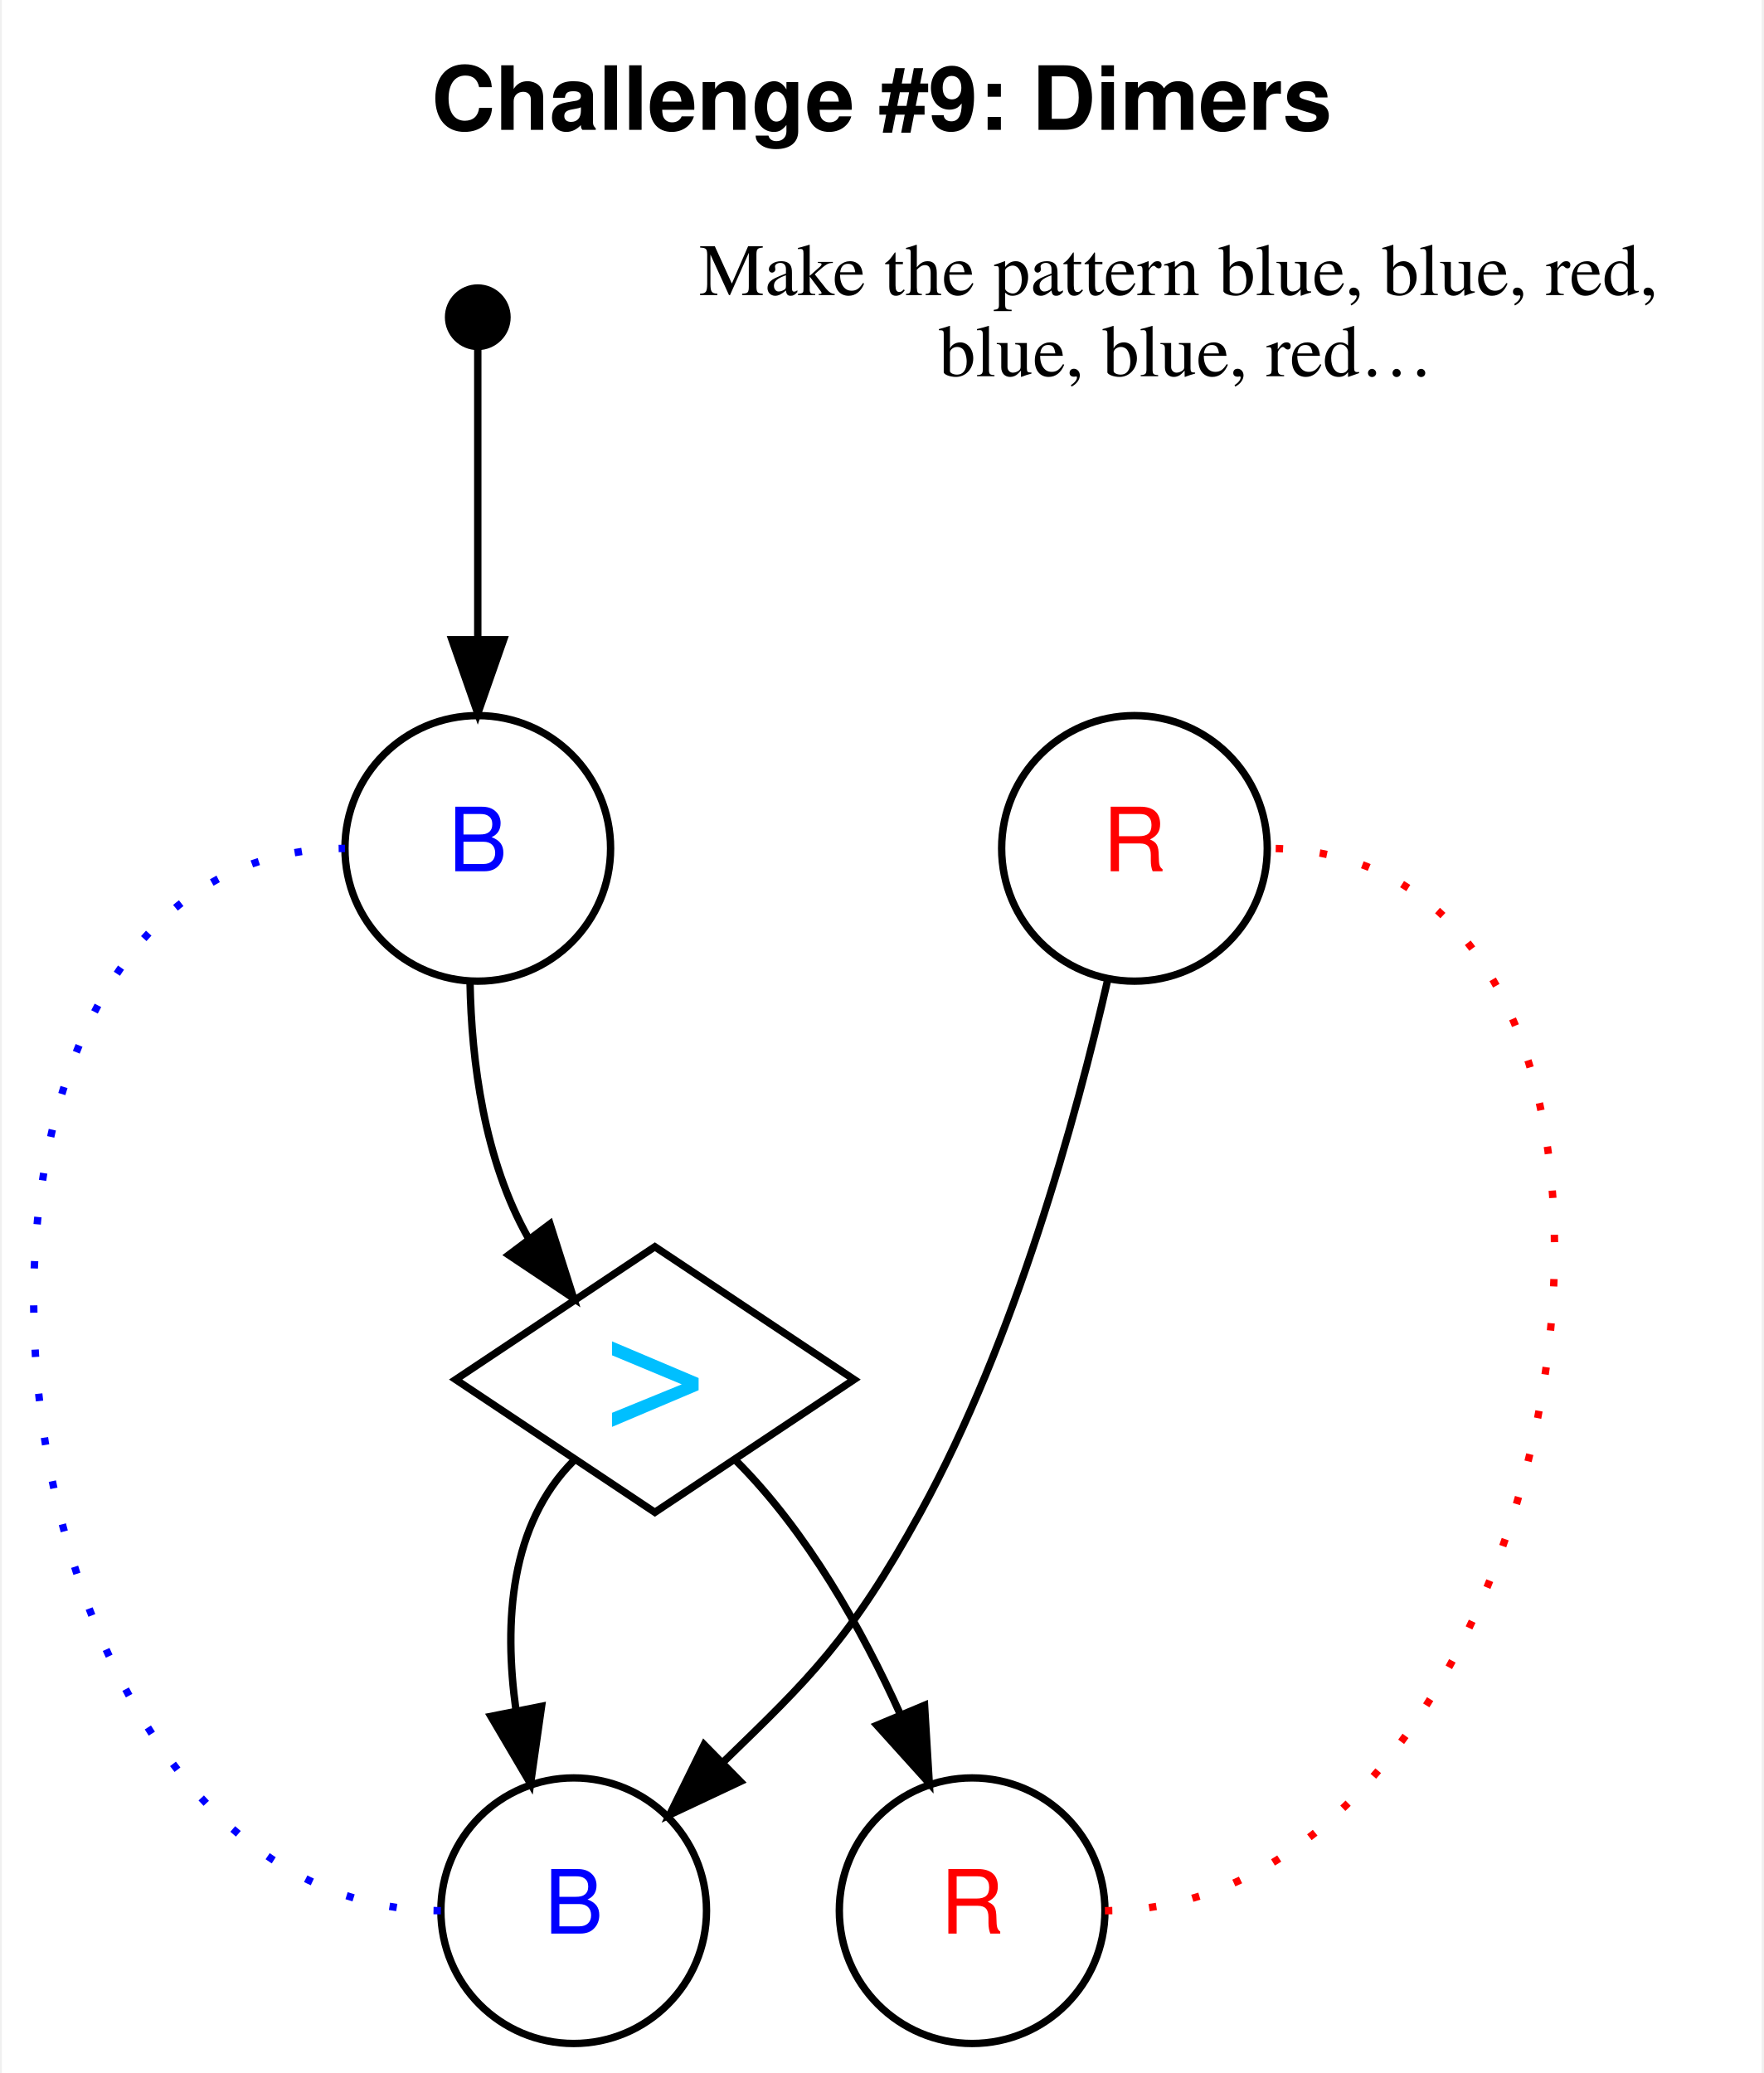
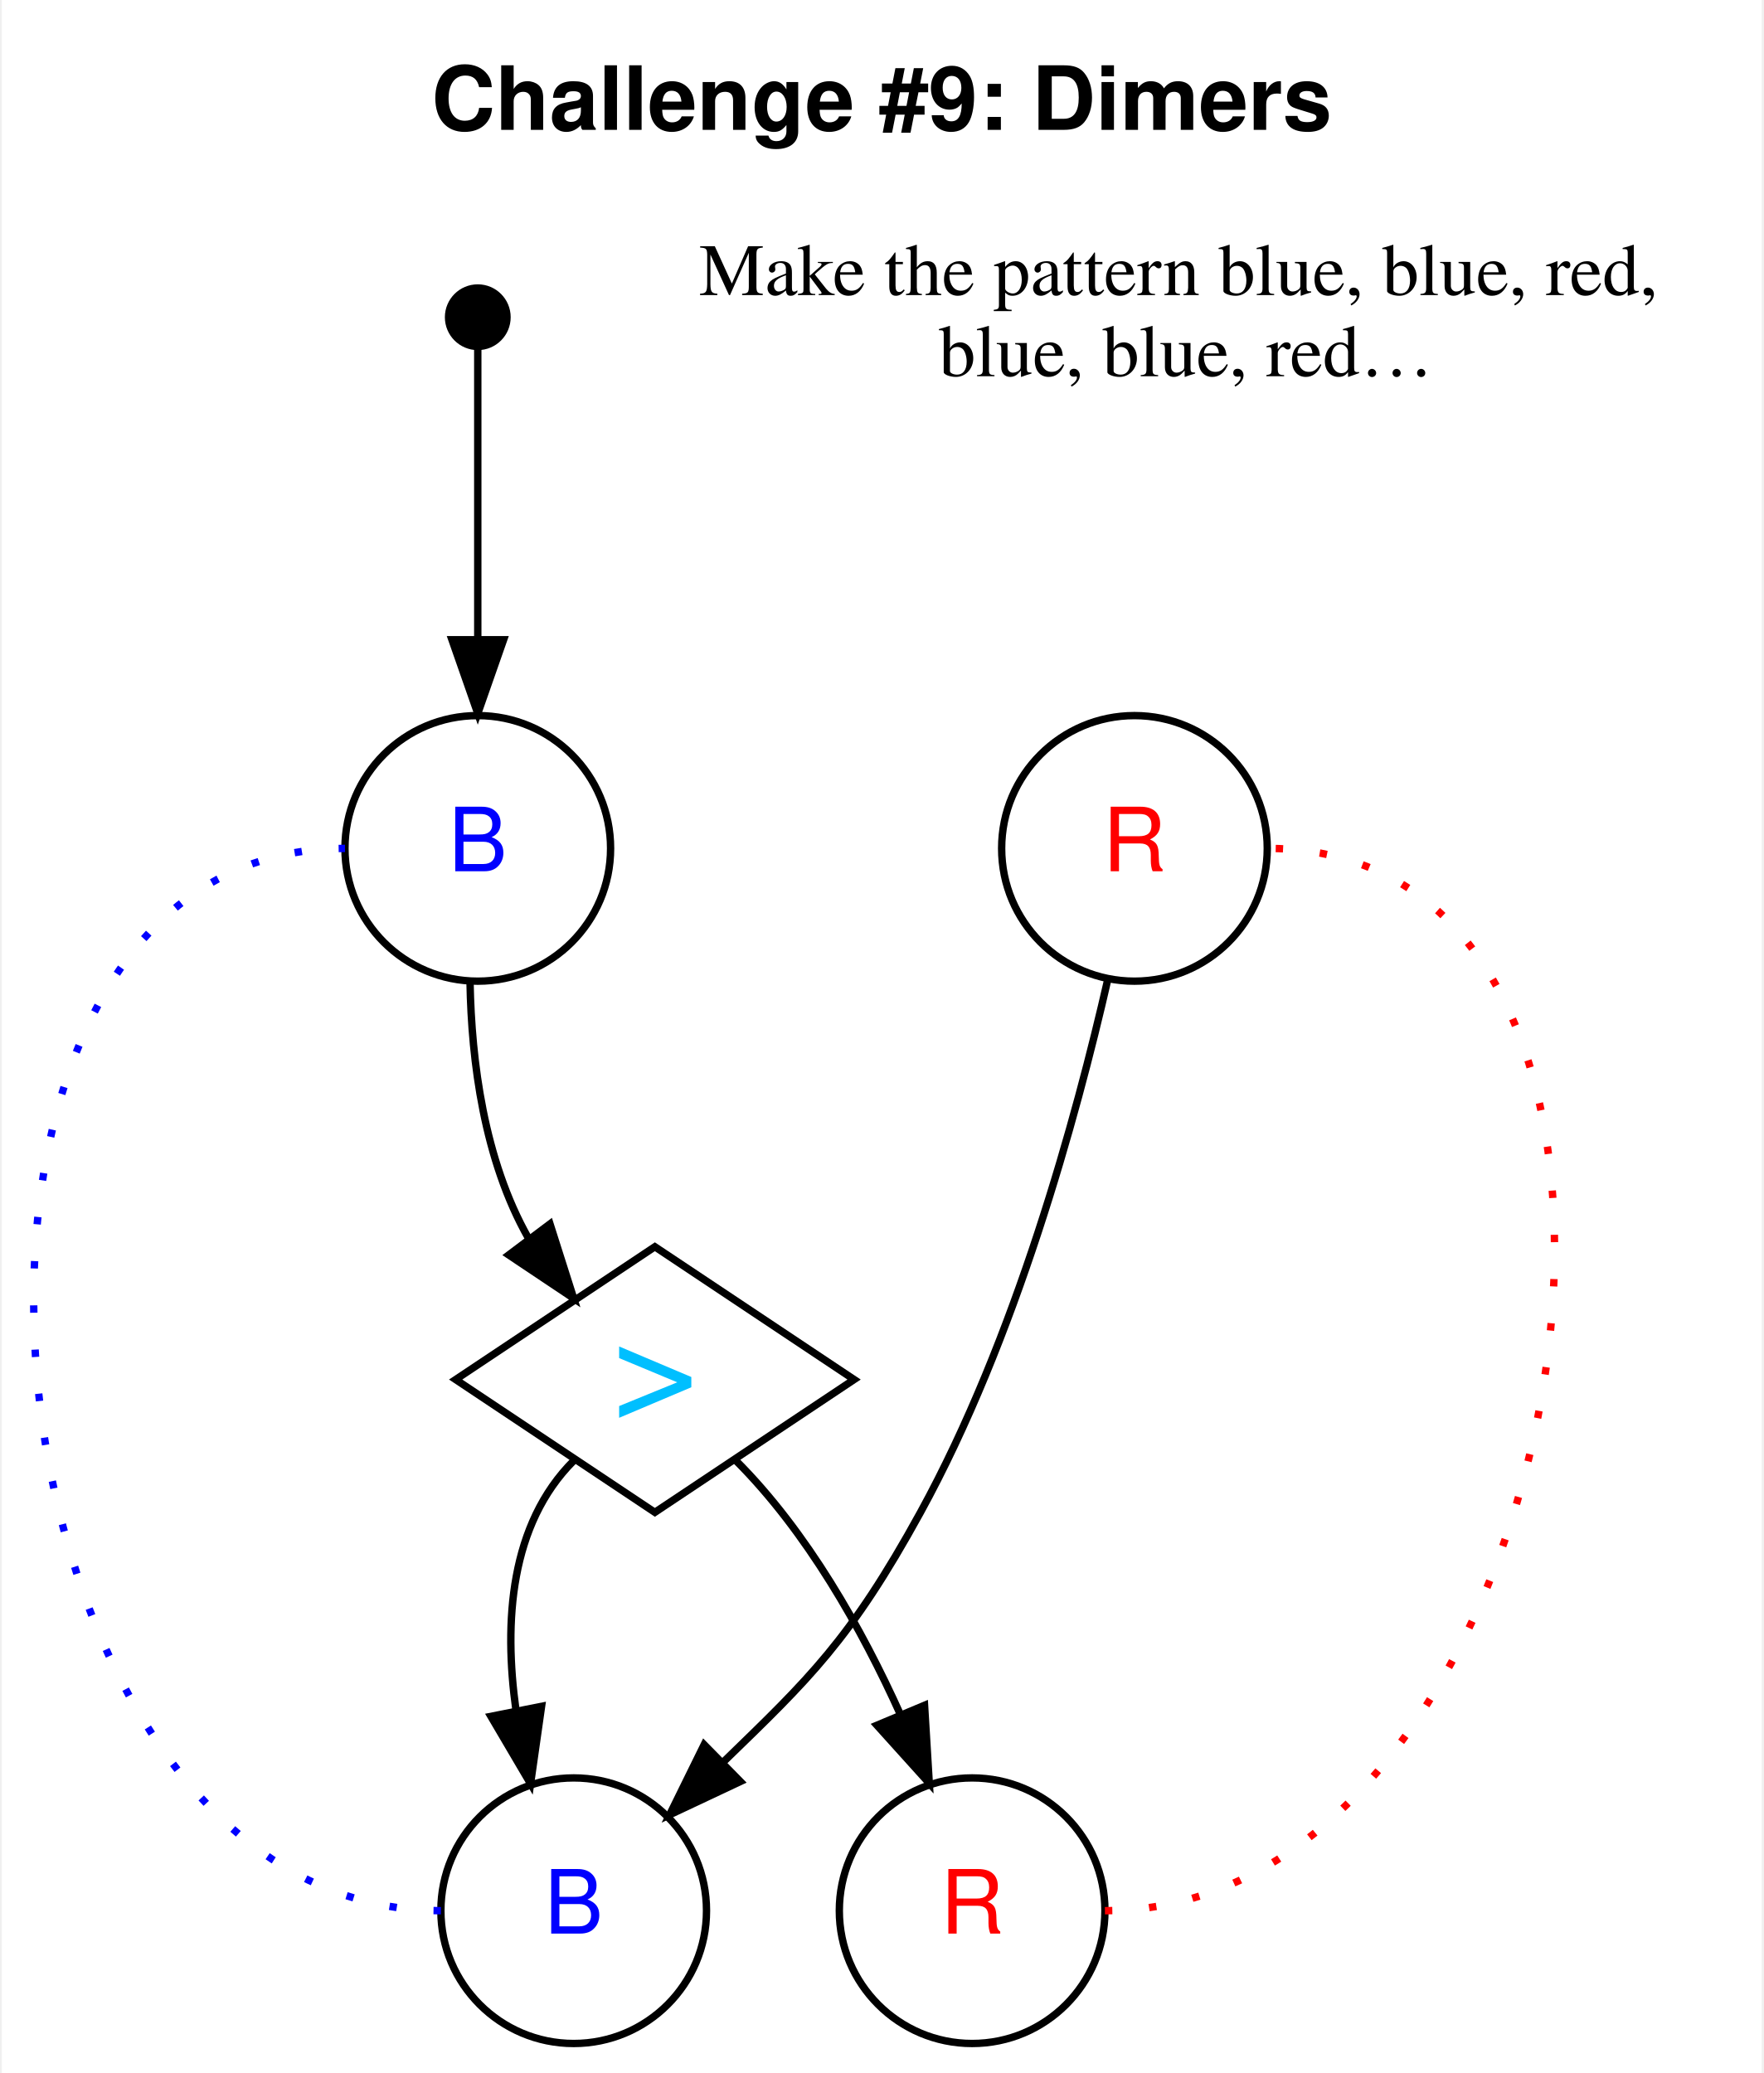
<svg xmlns="http://www.w3.org/2000/svg" width="239pt" height="281pt" viewBox="0.00 0.00 238.51 281.00">
  <g id="graph0" class="graph" transform="scale(1 1) rotate(0) translate(4 277)">
    <polygon fill="#ffffff" stroke="transparent" points="-4,4 -4,-277 234.508,-277 234.508,4 -4,4" />
    <text text-anchor="middle" x="115.254" y="-259.4" font-family="Helvetica,sans-Serif" font-weight="bold" font-size="12.00" fill="#000000">Challenge #9: Dimers</text>
    <g id="node1" class="node">
      <ellipse fill="#000000" stroke="#000000" cx="60.508" cy="-234" rx="3.96" ry="3.96" />
    </g>
    <g id="node2" class="node">
      <ellipse fill="none" stroke="#000000" cx="60.508" cy="-162" rx="18" ry="18" />
      <text text-anchor="middle" x="60.508" y="-158.9" font-family="Helvetica,sans-Serif" font-size="12.00" fill="#0000ff">B</text>
    </g>
    <g id="edge4" class="edge">
      <path fill="none" stroke="#000000" d="M60.508,-229.712C60.508,-222.062 60.508,-205.472 60.508,-190.629" />
      <polygon fill="#000000" stroke="#000000" points="64.008,-190.282 60.508,-180.282 57.008,-190.282 64.008,-190.282" />
    </g>
    <g id="node7" class="node">
      <polygon fill="none" stroke="#000000" points="84.508,-108 57.508,-90 84.508,-72 111.508,-90 84.508,-108" />
-       <text text-anchor="middle" x="84.508" y="-83.8" font-family="Helvetica,sans-Serif" font-size="24.00" fill="#00bfff">&gt;</text>
+       <text text-anchor="middle" x="84.508" y="-85" font-family="Helvetica,sans-Serif" font-size="20.00" fill="#00bfff">&gt;</text>
    </g>
    <g id="edge5" class="edge">
      <path fill="none" stroke="#000000" d="M59.459,-143.802C59.655,-133.173 61.343,-119.804 67.366,-109.169" />
      <polygon fill="#000000" stroke="#000000" points="70.296,-111.096 73.508,-101 64.701,-106.89 70.296,-111.096" />
    </g>
    <g id="node3" class="node">
      <ellipse fill="none" stroke="#000000" cx="73.508" cy="-18" rx="18" ry="18" />
      <text text-anchor="middle" x="73.508" y="-14.9" font-family="Helvetica,sans-Serif" font-size="12.00" fill="#0000ff">B</text>
    </g>
    <g id="edge1" class="edge">
      <path fill="none" stroke="#0000ff" stroke-dasharray="1,5" d="M55.508,-18C-8.753,-18 -21.753,-162 42.508,-162" />
    </g>
    <g id="node5" class="node">
      <ellipse fill="none" stroke="#000000" cx="127.508" cy="-18" rx="18" ry="18" />
      <text text-anchor="middle" x="127.508" y="-14.9" font-family="Helvetica,sans-Serif" font-size="12.00" fill="#ff0000">R</text>
    </g>
    <g id="node4" class="node">
      <ellipse fill="none" stroke="#000000" cx="149.508" cy="-162" rx="18" ry="18" />
      <text text-anchor="middle" x="149.508" y="-158.9" font-family="Helvetica,sans-Serif" font-size="12.00" fill="#ff0000">R</text>
    </g>
    <g id="edge6" class="edge">
      <path fill="none" stroke="#000000" d="M145.905,-144.284C141.62,-125.53 133.384,-95.457 120.508,-72 110.985,-54.653 105.321,-49.355 93.941,-38.305" />
      <polygon fill="#000000" stroke="#000000" points="96.093,-35.513 86.508,-31 91.187,-40.506 96.093,-35.513" />
    </g>
    <g id="edge2" class="edge">
      <path fill="none" stroke="#ff0000" stroke-dasharray="1,5" d="M145.508,-18C210.25,-18 232.25,-162 167.508,-162" />
    </g>
    <g id="node6" class="node">
      <text text-anchor="start" x="90.508" y="-237" font-family="Times" font-size="10.00" fill="#000000">Make the pattern blue, blue, red,</text>
      <text text-anchor="middle" x="156.508" y="-226" font-family="Times" font-size="10.00" fill="#000000">blue, blue, red…</text>
    </g>
    <g id="edge7" class="edge">
      <path fill="none" stroke="#000000" d="M73.508,-79C64.878,-70.37 64.018,-57.148 65.681,-45.218" />
      <polygon fill="#000000" stroke="#000000" points="69.153,-45.703 67.66,-35.214 62.286,-44.344 69.153,-45.703" />
    </g>
    <g id="edge8" class="edge">
      <path fill="none" stroke="#000000" d="M95.508,-79C105.153,-69.355 112.556,-56.194 117.8,-44.567" />
      <polygon fill="#000000" stroke="#000000" points="121.059,-45.846 121.699,-35.27 114.604,-43.138 121.059,-45.846" />
    </g>
  </g>
</svg>
